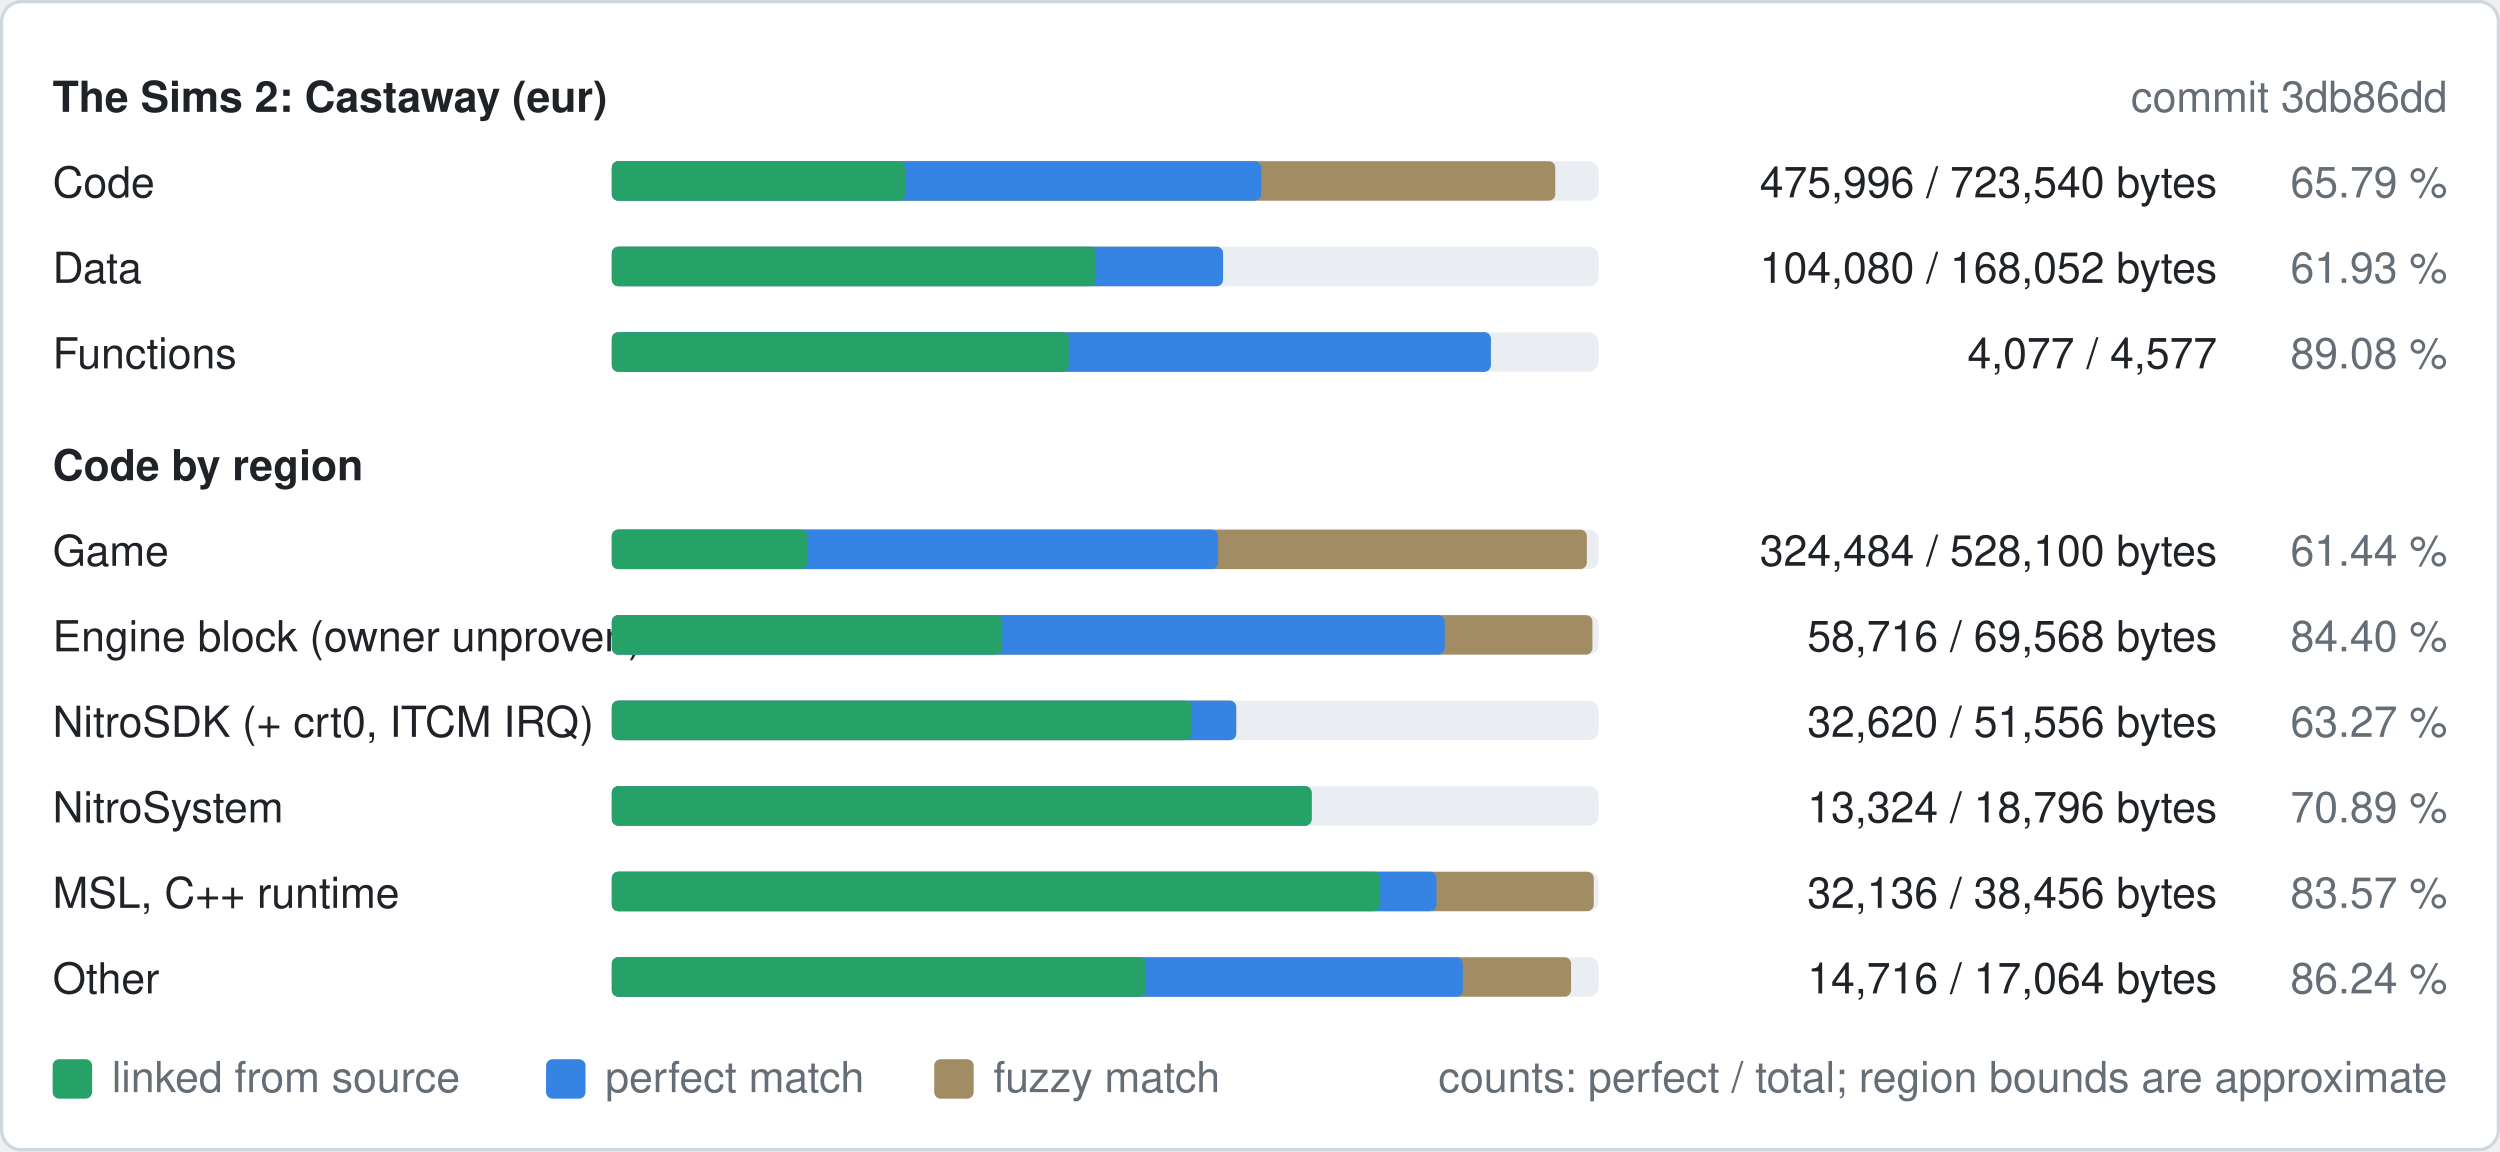
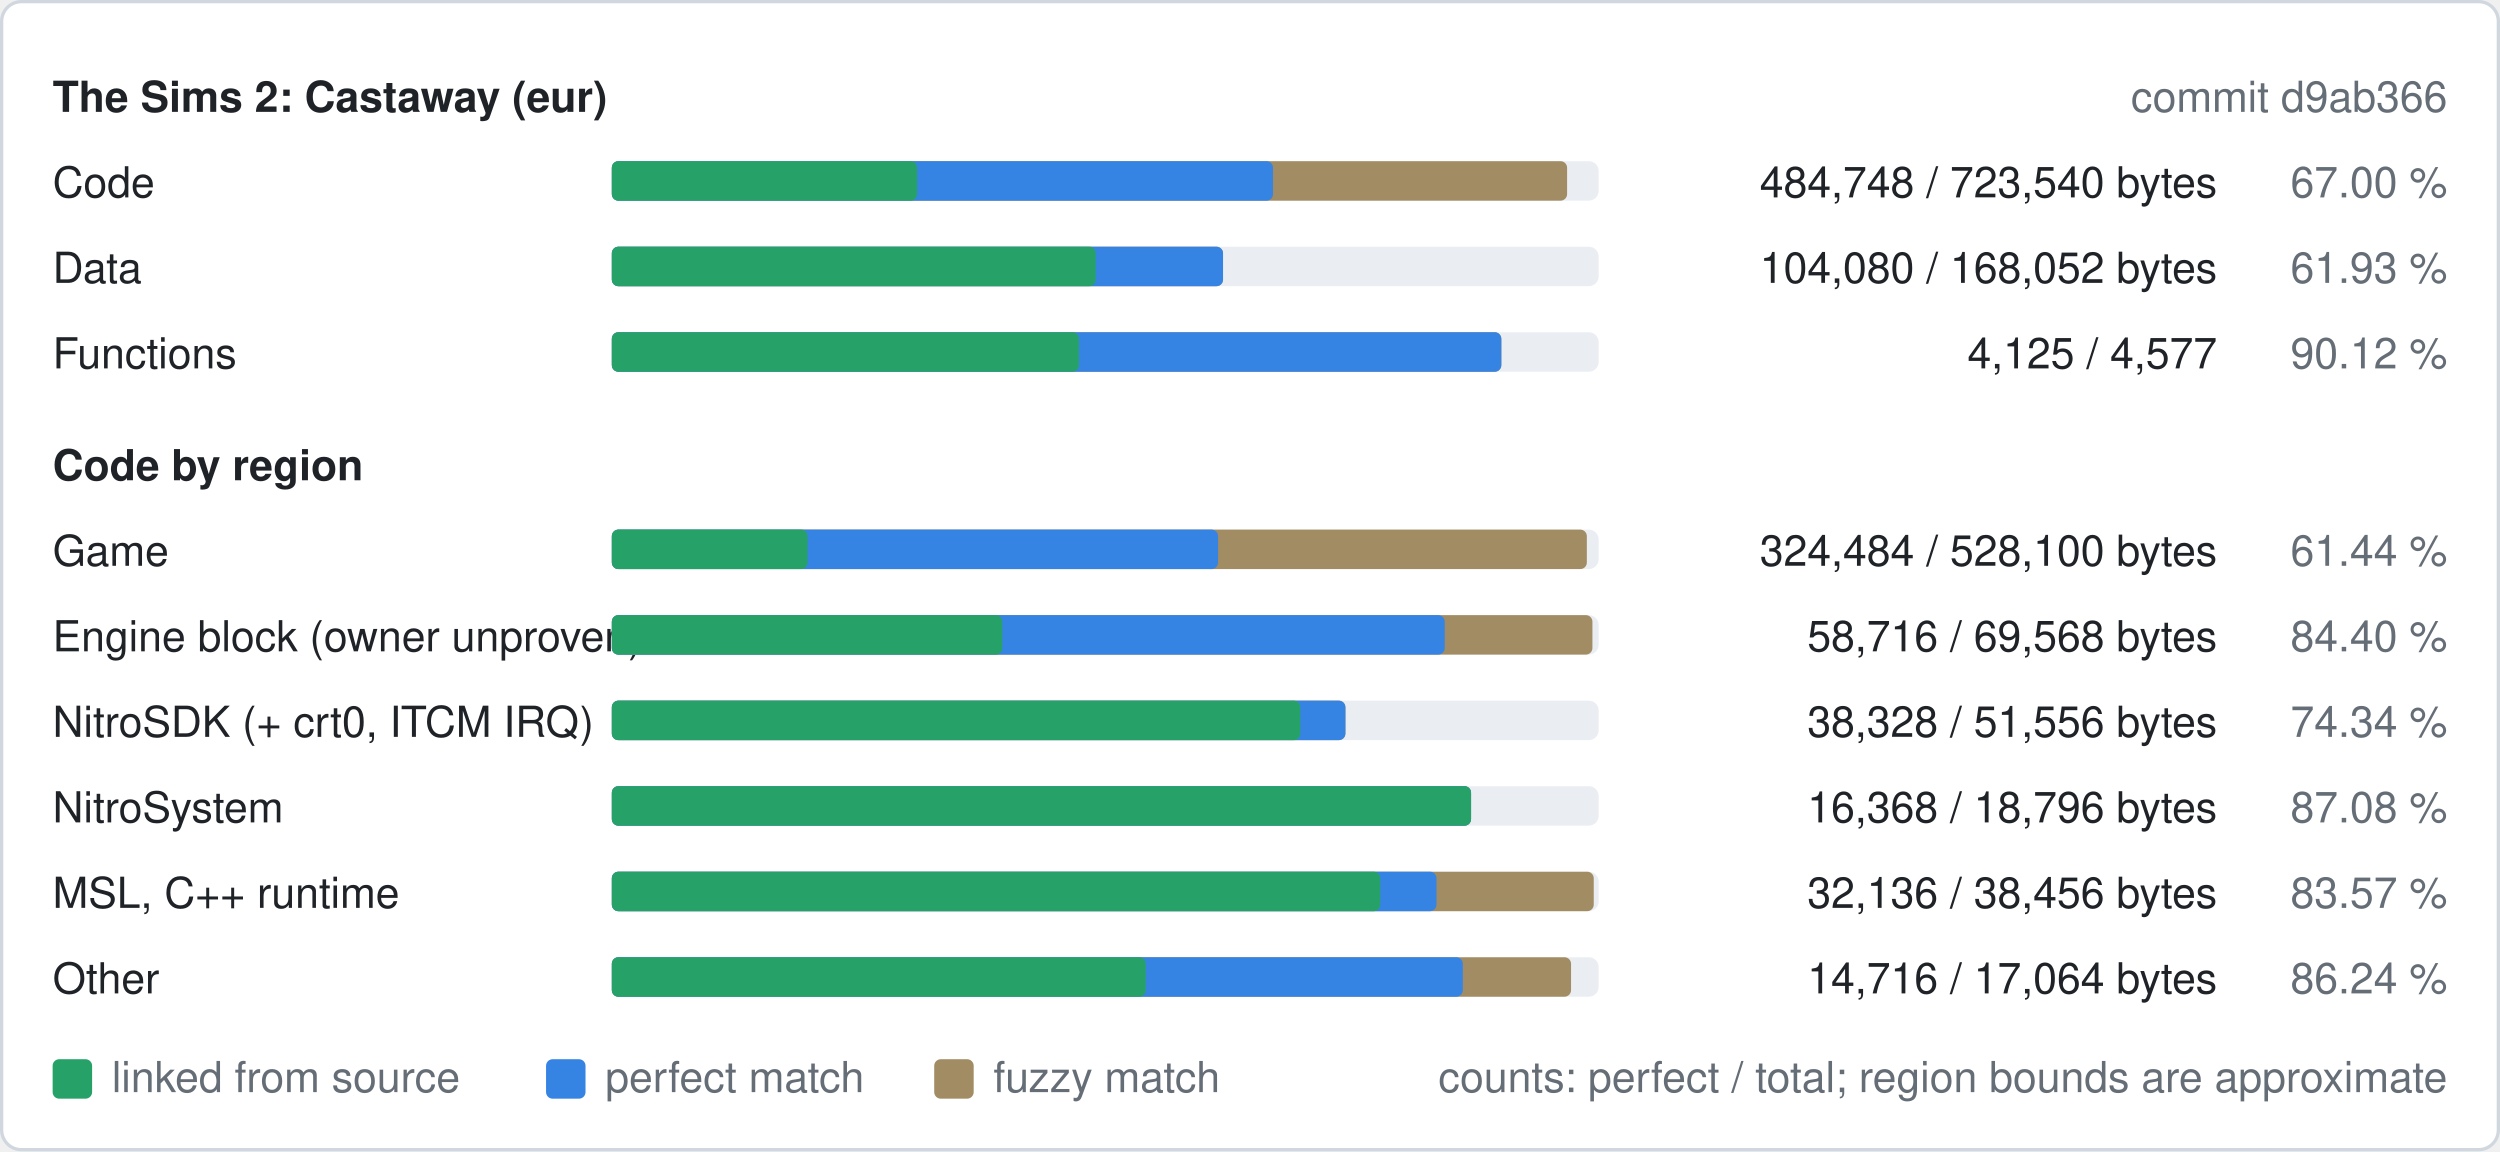
<svg xmlns="http://www.w3.org/2000/svg" width="760" height="350" viewBox="0 0 760 350" role="img" aria-label="Decompilation progress of eur">
  <style>
text{font-family:-apple-system,BlinkMacSystemFont,"Segoe UI",Helvetica,Arial,sans-serif;font-size:13px}
.b{font-weight:600}
.bg{fill:#ffffff;stroke:#d0d7de}.t{fill:#1f2328}.m{fill:#656d76}.track{fill:#eaeef2}.fuzzy{fill:#a28c64}.perfect{fill:#3584e4}.linked{fill:#26a269}
@media (prefers-color-scheme: dark){.bg{fill:#0d1117;stroke:#30363d}.t{fill:#e6edf3}.m{fill:#8d96a0}.track{fill:#21262d}.fuzzy{fill:#a28c64}.perfect{fill:#3584e4}.linked{fill:#2ec27e}}
</style>
  <rect class="bg" x="0.5" y="0.5" width="759" height="349" rx="6" />
  <text class="t b" x="16" y="34">The Sims 2: Castaway (eur)</text>
-   <text class="m" x="744" y="34" text-anchor="end">commit 3db86dd</text>
+   <text class="m" x="744" y="34" text-anchor="end">commit d9ab366</text>
  <text class="t" x="16" y="60">Code</text>
  <rect class="track" x="186" y="49" width="300" height="12" rx="3" />
-   <rect class="fuzzy" x="186" y="49" width="286.8" height="12" rx="2" />
-   <rect class="perfect" x="186" y="49" width="197.4" height="12" rx="2" />
-   <rect class="linked" x="186" y="49" width="89.2" height="12" rx="2" />
-   <text class="t" x="674" y="60" text-anchor="end">475,996 / 723,540 bytes</text>
-   <text class="m" x="744" y="60" text-anchor="end">65.79 %</text>
+   <rect class="fuzzy" x="186" y="49" width="290.4" height="12" rx="2" />
+   <rect class="perfect" x="186" y="49" width="201.0" height="12" rx="2" />
+   <rect class="linked" x="186" y="49" width="92.8" height="12" rx="2" />
+   <text class="t" x="674" y="60" text-anchor="end">484,748 / 723,540 bytes</text>
+   <text class="m" x="744" y="60" text-anchor="end">67.00 %</text>
  <text class="t" x="16" y="86">Data</text>
  <rect class="track" x="186" y="75" width="300" height="12" rx="3" />
  <rect class="fuzzy" x="186" y="75" width="185.8" height="12" rx="2" />
  <rect class="perfect" x="186" y="75" width="185.8" height="12" rx="2" />
  <rect class="linked" x="186" y="75" width="147.1" height="12" rx="2" />
  <text class="t" x="674" y="86" text-anchor="end">104,080 / 168,052 bytes</text>
  <text class="m" x="744" y="86" text-anchor="end">61.93 %</text>
  <text class="t" x="16" y="112">Functions</text>
  <rect class="track" x="186" y="101" width="300" height="12" rx="3" />
-   <rect class="fuzzy" x="186" y="101" width="267.2" height="12" rx="2" />
-   <rect class="perfect" x="186" y="101" width="267.2" height="12" rx="2" />
-   <rect class="linked" x="186" y="101" width="138.9" height="12" rx="2" />
-   <text class="t" x="674" y="112" text-anchor="end">4,077 / 4,577</text>
-   <text class="m" x="744" y="112" text-anchor="end">89.08 %</text>
+   <rect class="fuzzy" x="186" y="101" width="270.4" height="12" rx="2" />
+   <rect class="perfect" x="186" y="101" width="270.4" height="12" rx="2" />
+   <rect class="linked" x="186" y="101" width="142.0" height="12" rx="2" />
+   <text class="t" x="674" y="112" text-anchor="end">4,125 / 4,577</text>
+   <text class="m" x="744" y="112" text-anchor="end">90.12 %</text>
  <text class="t b" x="16" y="146">Code by region</text>
  <text class="t" x="16" y="172">Game</text>
  <rect class="track" x="186" y="161" width="300" height="12" rx="3" />
  <rect class="fuzzy" x="186" y="161" width="296.4" height="12" rx="2" />
  <rect class="perfect" x="186" y="161" width="184.3" height="12" rx="2" />
  <rect class="linked" x="186" y="161" width="59.5" height="12" rx="2" />
  <text class="t" x="674" y="172" text-anchor="end">324,484 / 528,100 bytes</text>
  <text class="m" x="744" y="172" text-anchor="end">61.44 %</text>
  <text class="t" x="16" y="198">Engine block (owner unproven)</text>
  <rect class="track" x="186" y="187" width="300" height="12" rx="3" />
  <rect class="fuzzy" x="186" y="187" width="298.1" height="12" rx="2" />
  <rect class="perfect" x="186" y="187" width="253.2" height="12" rx="2" />
  <rect class="linked" x="186" y="187" width="118.7" height="12" rx="2" />
  <text class="t" x="674" y="198" text-anchor="end">58,716 / 69,568 bytes</text>
  <text class="m" x="744" y="198" text-anchor="end">84.40 %</text>
  <text class="t" x="16" y="224">NitroSDK (+ crt0, ITCM IRQ)</text>
  <rect class="track" x="186" y="213" width="300" height="12" rx="3" />
-   <rect class="fuzzy" x="186" y="213" width="189.8" height="12" rx="2" />
-   <rect class="perfect" x="186" y="213" width="189.8" height="12" rx="2" />
-   <rect class="linked" x="186" y="213" width="176.1" height="12" rx="2" />
-   <text class="t" x="674" y="224" text-anchor="end">32,620 / 51,556 bytes</text>
-   <text class="m" x="744" y="224" text-anchor="end">63.27 %</text>
+   <rect class="fuzzy" x="186" y="213" width="223.0" height="12" rx="2" />
+   <rect class="perfect" x="186" y="213" width="223.0" height="12" rx="2" />
+   <rect class="linked" x="186" y="213" width="209.3" height="12" rx="2" />
+   <text class="t" x="674" y="224" text-anchor="end">38,328 / 51,556 bytes</text>
+   <text class="m" x="744" y="224" text-anchor="end">74.34 %</text>
  <text class="t" x="16" y="250">NitroSystem</text>
  <rect class="track" x="186" y="239" width="300" height="12" rx="3" />
-   <rect class="fuzzy" x="186" y="239" width="212.7" height="12" rx="2" />
-   <rect class="perfect" x="186" y="239" width="212.7" height="12" rx="2" />
-   <rect class="linked" x="186" y="239" width="212.7" height="12" rx="2" />
-   <text class="t" x="674" y="250" text-anchor="end">13,324 / 18,796 bytes</text>
-   <text class="m" x="744" y="250" text-anchor="end">70.89 %</text>
+   <rect class="fuzzy" x="186" y="239" width="261.2" height="12" rx="2" />
+   <rect class="perfect" x="186" y="239" width="261.2" height="12" rx="2" />
+   <rect class="linked" x="186" y="239" width="261.2" height="12" rx="2" />
+   <text class="t" x="674" y="250" text-anchor="end">16,368 / 18,796 bytes</text>
+   <text class="m" x="744" y="250" text-anchor="end">87.08 %</text>
  <text class="t" x="16" y="276">MSL, C++ runtime</text>
  <rect class="track" x="186" y="265" width="300" height="12" rx="3" />
  <rect class="fuzzy" x="186" y="265" width="298.5" height="12" rx="2" />
  <rect class="perfect" x="186" y="265" width="250.7" height="12" rx="2" />
  <rect class="linked" x="186" y="265" width="233.6" height="12" rx="2" />
  <text class="t" x="674" y="276" text-anchor="end">32,136 / 38,456 bytes</text>
  <text class="m" x="744" y="276" text-anchor="end">83.57 %</text>
  <text class="t" x="16" y="302">Other</text>
  <rect class="track" x="186" y="291" width="300" height="12" rx="3" />
  <rect class="fuzzy" x="186" y="291" width="291.6" height="12" rx="2" />
  <rect class="perfect" x="186" y="291" width="258.7" height="12" rx="2" />
  <rect class="linked" x="186" y="291" width="162.3" height="12" rx="2" />
  <text class="t" x="674" y="302" text-anchor="end">14,716 / 17,064 bytes</text>
  <text class="m" x="744" y="302" text-anchor="end">86.24 %</text>
  <rect class="linked" x="16" y="322" width="12" height="12" rx="2" />
  <text class="m" x="34" y="332">linked from source</text>
  <rect class="perfect" x="166" y="322" width="12" height="12" rx="2" />
  <text class="m" x="184" y="332">perfect match</text>
  <rect class="fuzzy" x="284" y="322" width="12" height="12" rx="2" />
  <text class="m" x="302" y="332">fuzzy match</text>
  <text class="m" x="744" y="332" text-anchor="end">counts: perfect / total; region bounds are approximate</text>
</svg>
